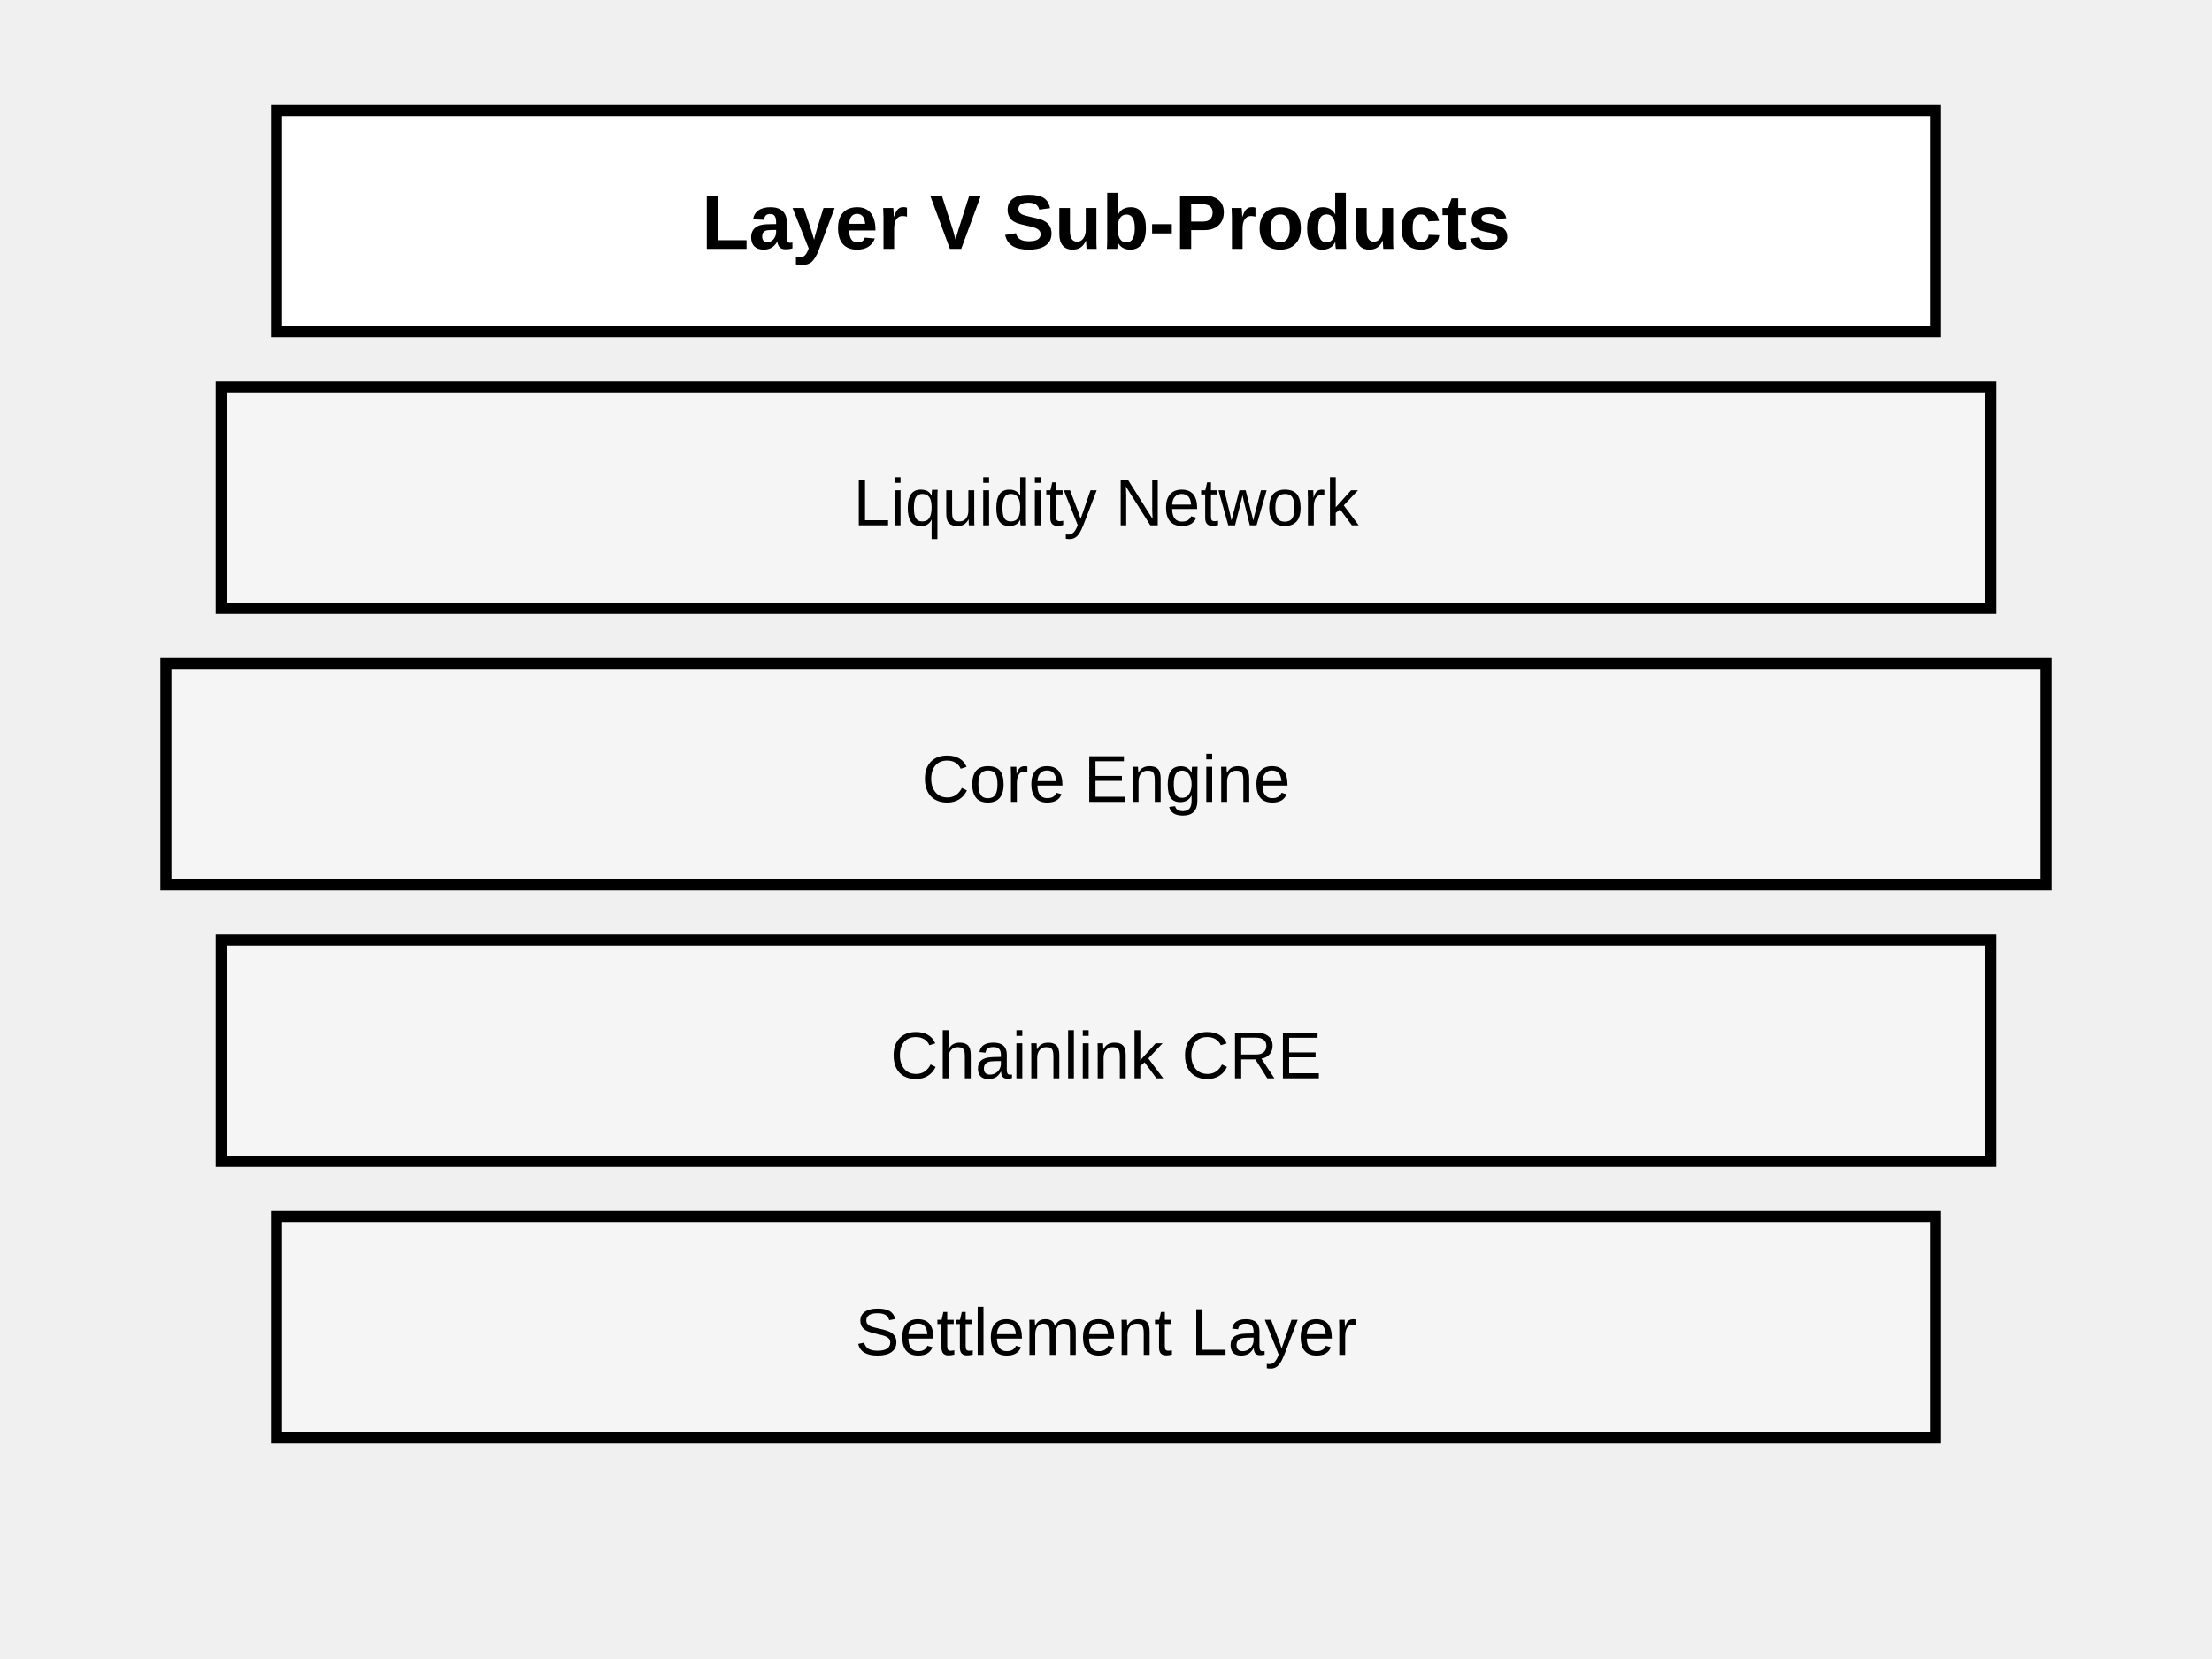
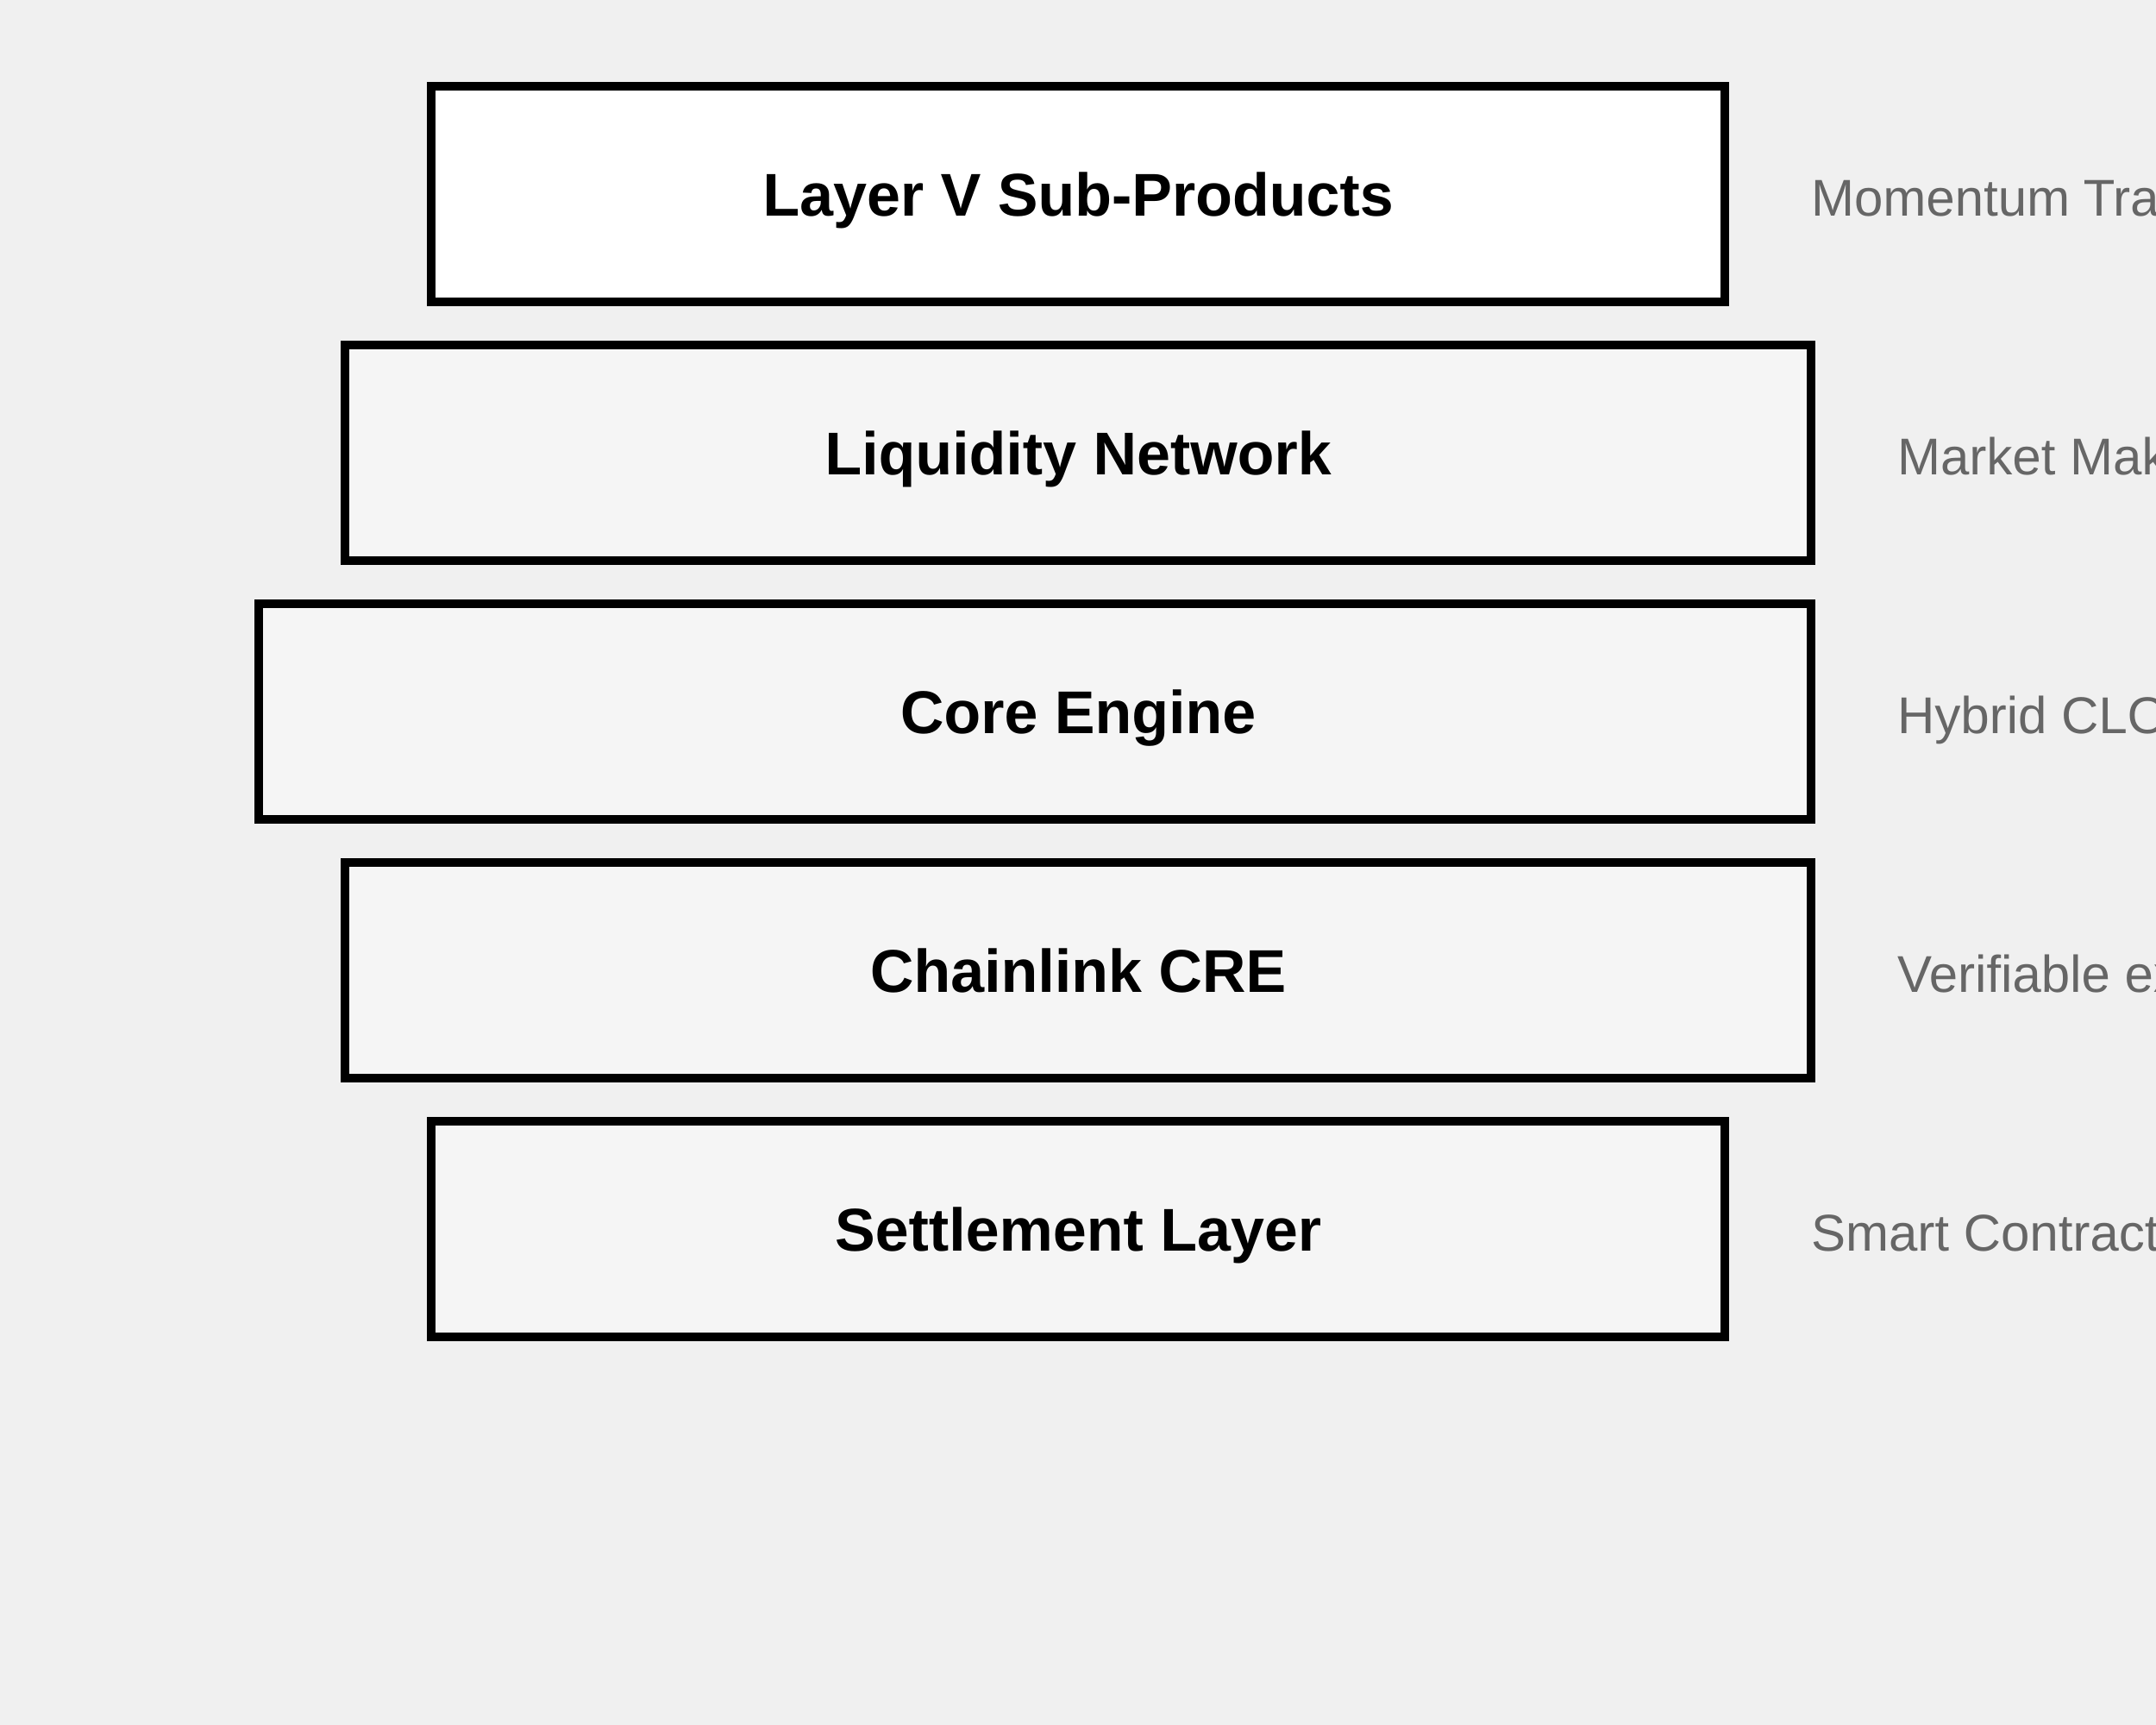
- <svg xmlns="http://www.w3.org/2000/svg" width="400" height="300">
-   <rect x="50" y="20" width="300" height="40" fill="white" stroke="black" stroke-width="2" />
-   <text x="200" y="45" text-anchor="middle" font-family="Arial" font-size="14" font-weight="bold">Layer V Sub-Products</text>
-   <rect x="40" y="70" width="320" height="40" fill="#f5f5f5" stroke="black" stroke-width="2" />
-   <text x="200" y="95" text-anchor="middle" font-family="Arial" font-size="12">Liquidity Network</text>
-   <rect x="30" y="120" width="340" height="40" fill="#f5f5f5" stroke="black" stroke-width="2" />
-   <text x="200" y="145" text-anchor="middle" font-family="Arial" font-size="12">Core Engine</text>
-   <rect x="40" y="170" width="320" height="40" fill="#f5f5f5" stroke="black" stroke-width="2" />
-   <text x="200" y="195" text-anchor="middle" font-family="Arial" font-size="12">Chainlink CRE</text>
-   <rect x="50" y="220" width="300" height="40" fill="#f5f5f5" stroke="black" stroke-width="2" />
-   <text x="200" y="245" text-anchor="middle" font-family="Arial" font-size="12">Settlement Layer</text>
+ <svg xmlns="http://www.w3.org/2000/svg" width="500" height="400">
+   <rect x="100" y="20" width="300" height="50" fill="white" stroke="black" stroke-width="2" />
+   <text x="250" y="50" text-anchor="middle" font-family="Arial" font-size="14" font-weight="bold">Layer V Sub-Products</text>
+   <text x="420" y="50" text-anchor="start" font-family="Arial" font-size="12" fill="#666">Momentum Traders, Yield Seekers</text>
+   <rect x="80" y="80" width="340" height="50" fill="#f5f5f5" stroke="black" stroke-width="2" />
+   <text x="250" y="110" text-anchor="middle" font-family="Arial" font-size="14" font-weight="bold">Liquidity Network</text>
+   <text x="440" y="110" text-anchor="start" font-family="Arial" font-size="12" fill="#666">Market Makers, OTC Desk, Professional Traders</text>
+   <rect x="60" y="140" width="360" height="50" fill="#f5f5f5" stroke="black" stroke-width="2" />
+   <text x="250" y="170" text-anchor="middle" font-family="Arial" font-size="14" font-weight="bold">Core Engine</text>
+   <text x="440" y="170" text-anchor="start" font-family="Arial" font-size="12" fill="#666">Hybrid CLOB + RFQ, Risk Engine</text>
+   <rect x="80" y="200" width="340" height="50" fill="#f5f5f5" stroke="black" stroke-width="2" />
+   <text x="250" y="230" text-anchor="middle" font-family="Arial" font-size="14" font-weight="bold">Chainlink CRE</text>
+   <text x="440" y="230" text-anchor="start" font-family="Arial" font-size="12" fill="#666">Verifiable execution, Orchestration</text>
+   <rect x="100" y="260" width="300" height="50" fill="#f5f5f5" stroke="black" stroke-width="2" />
+   <text x="250" y="290" text-anchor="middle" font-family="Arial" font-size="14" font-weight="bold">Settlement Layer</text>
+   <text x="420" y="290" text-anchor="start" font-family="Arial" font-size="12" fill="#666">Smart Contracts, Collateral, Tokenization</text>
</svg>
